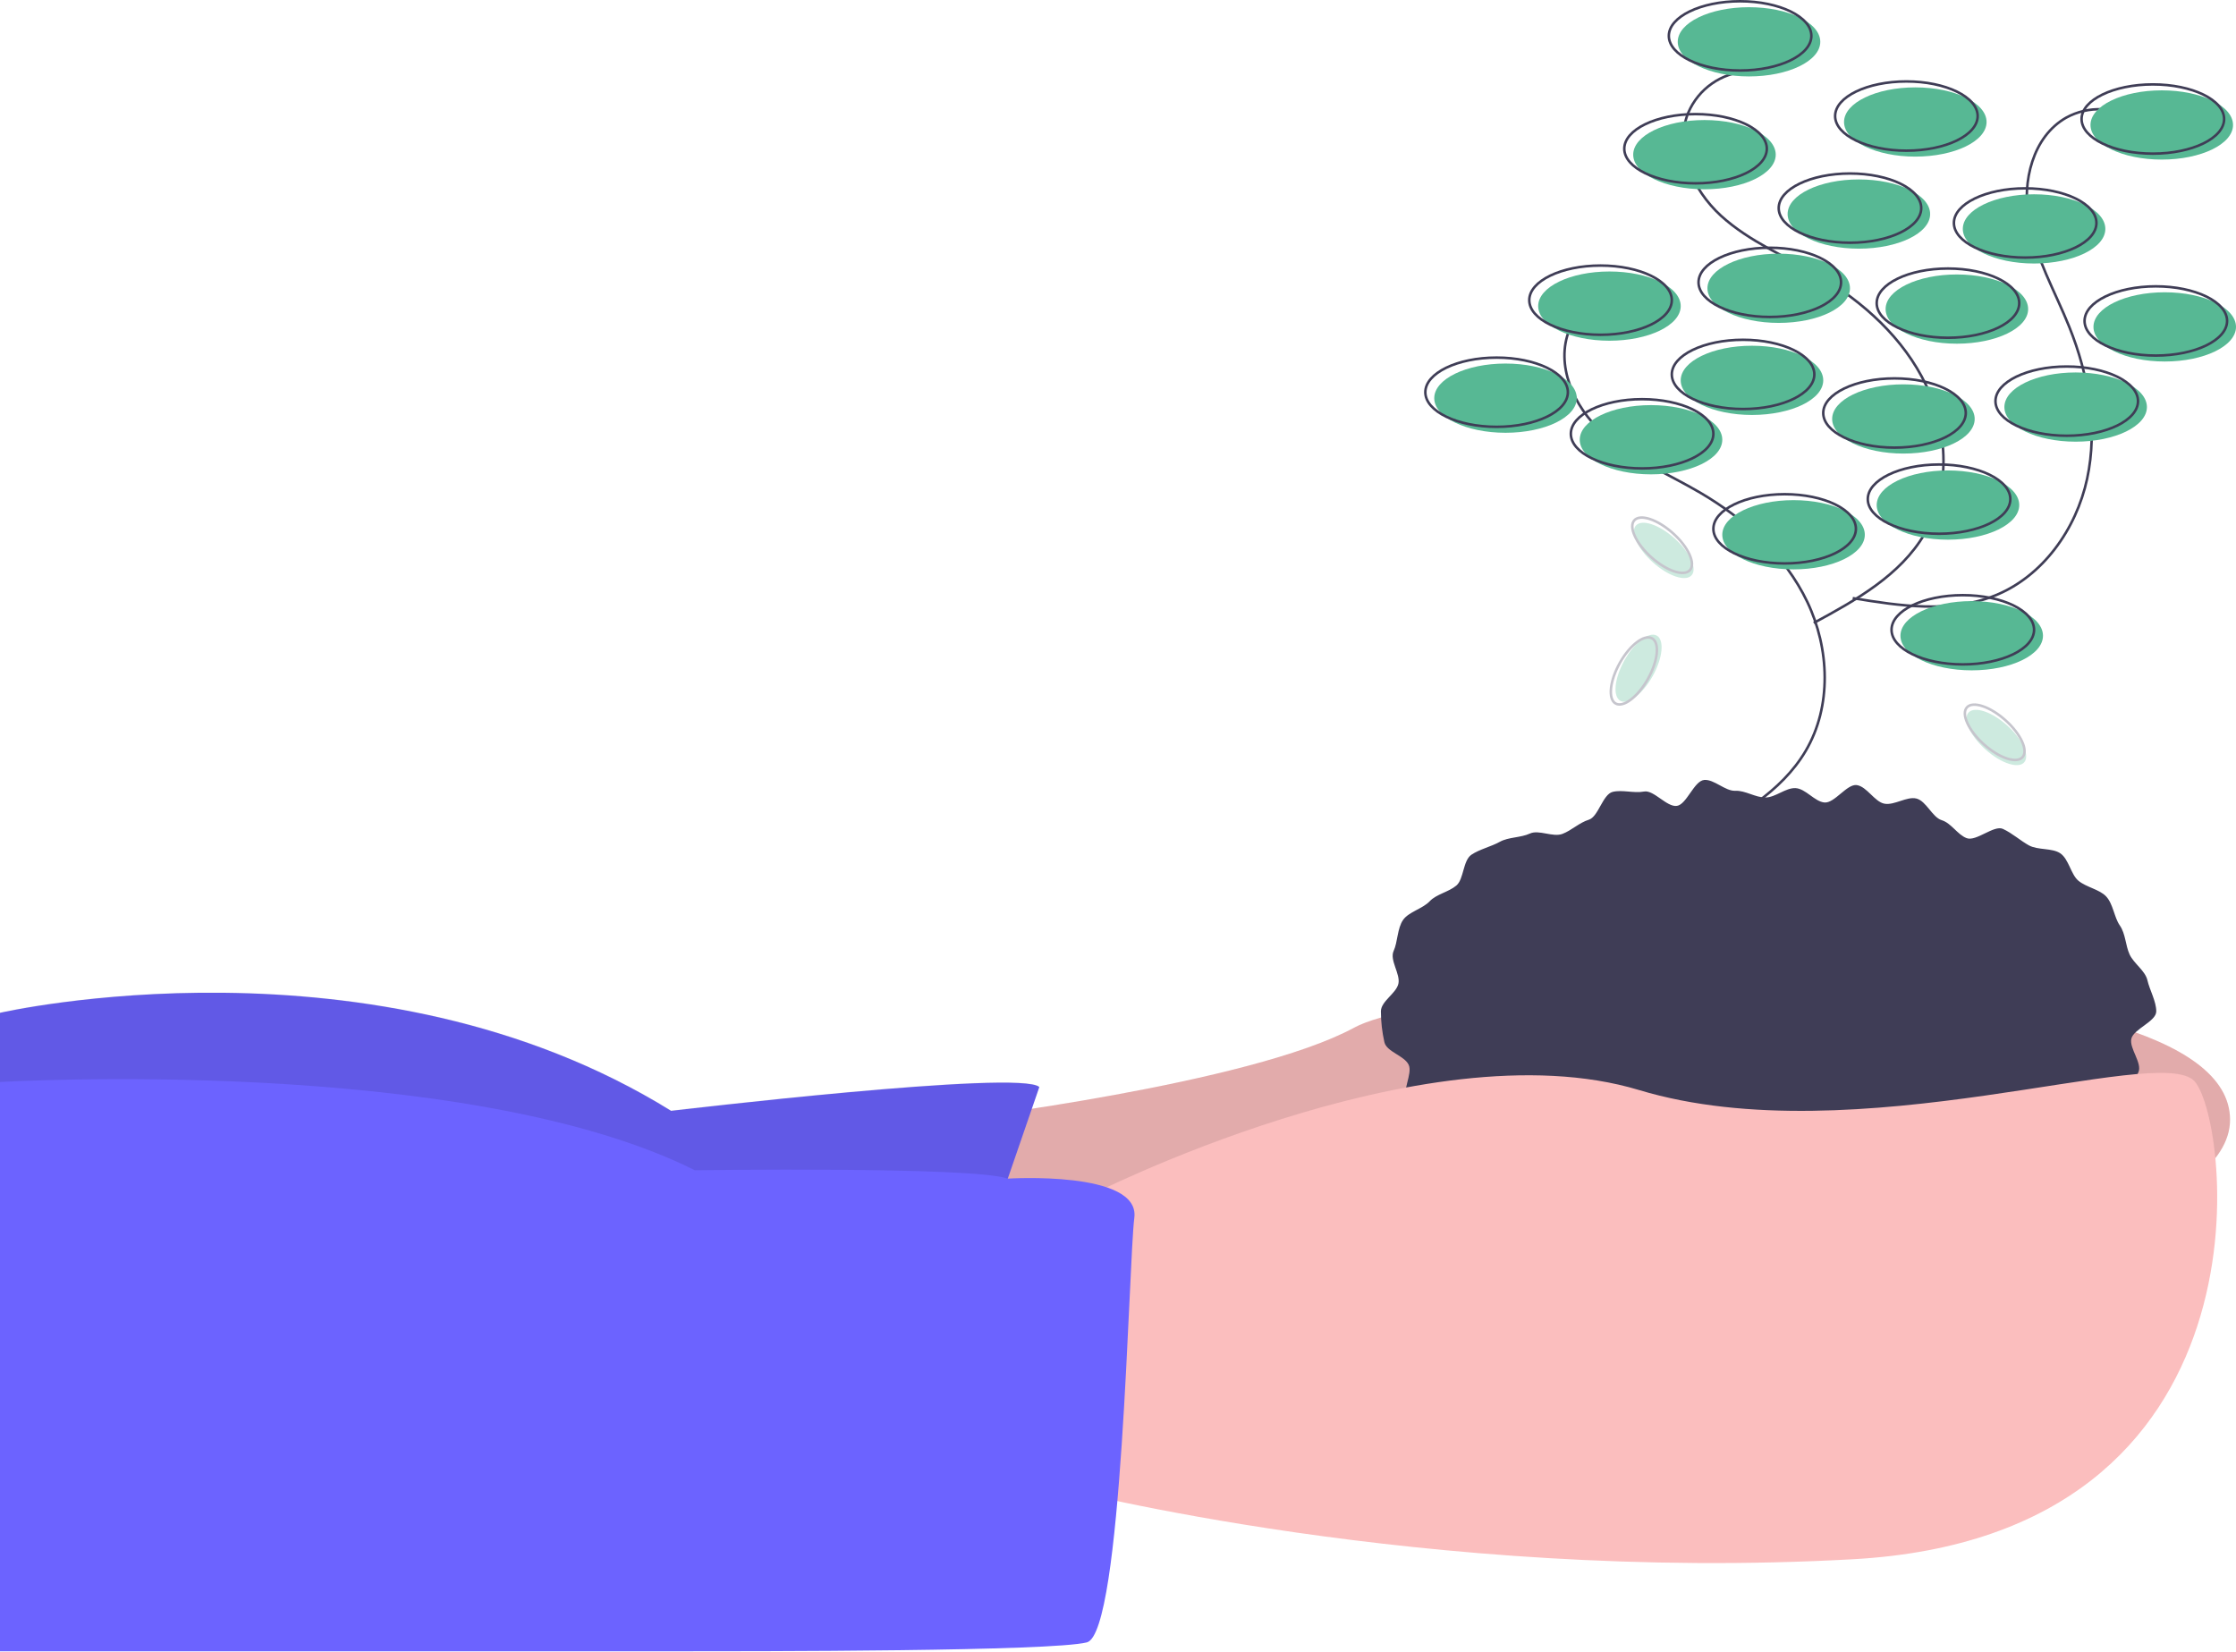
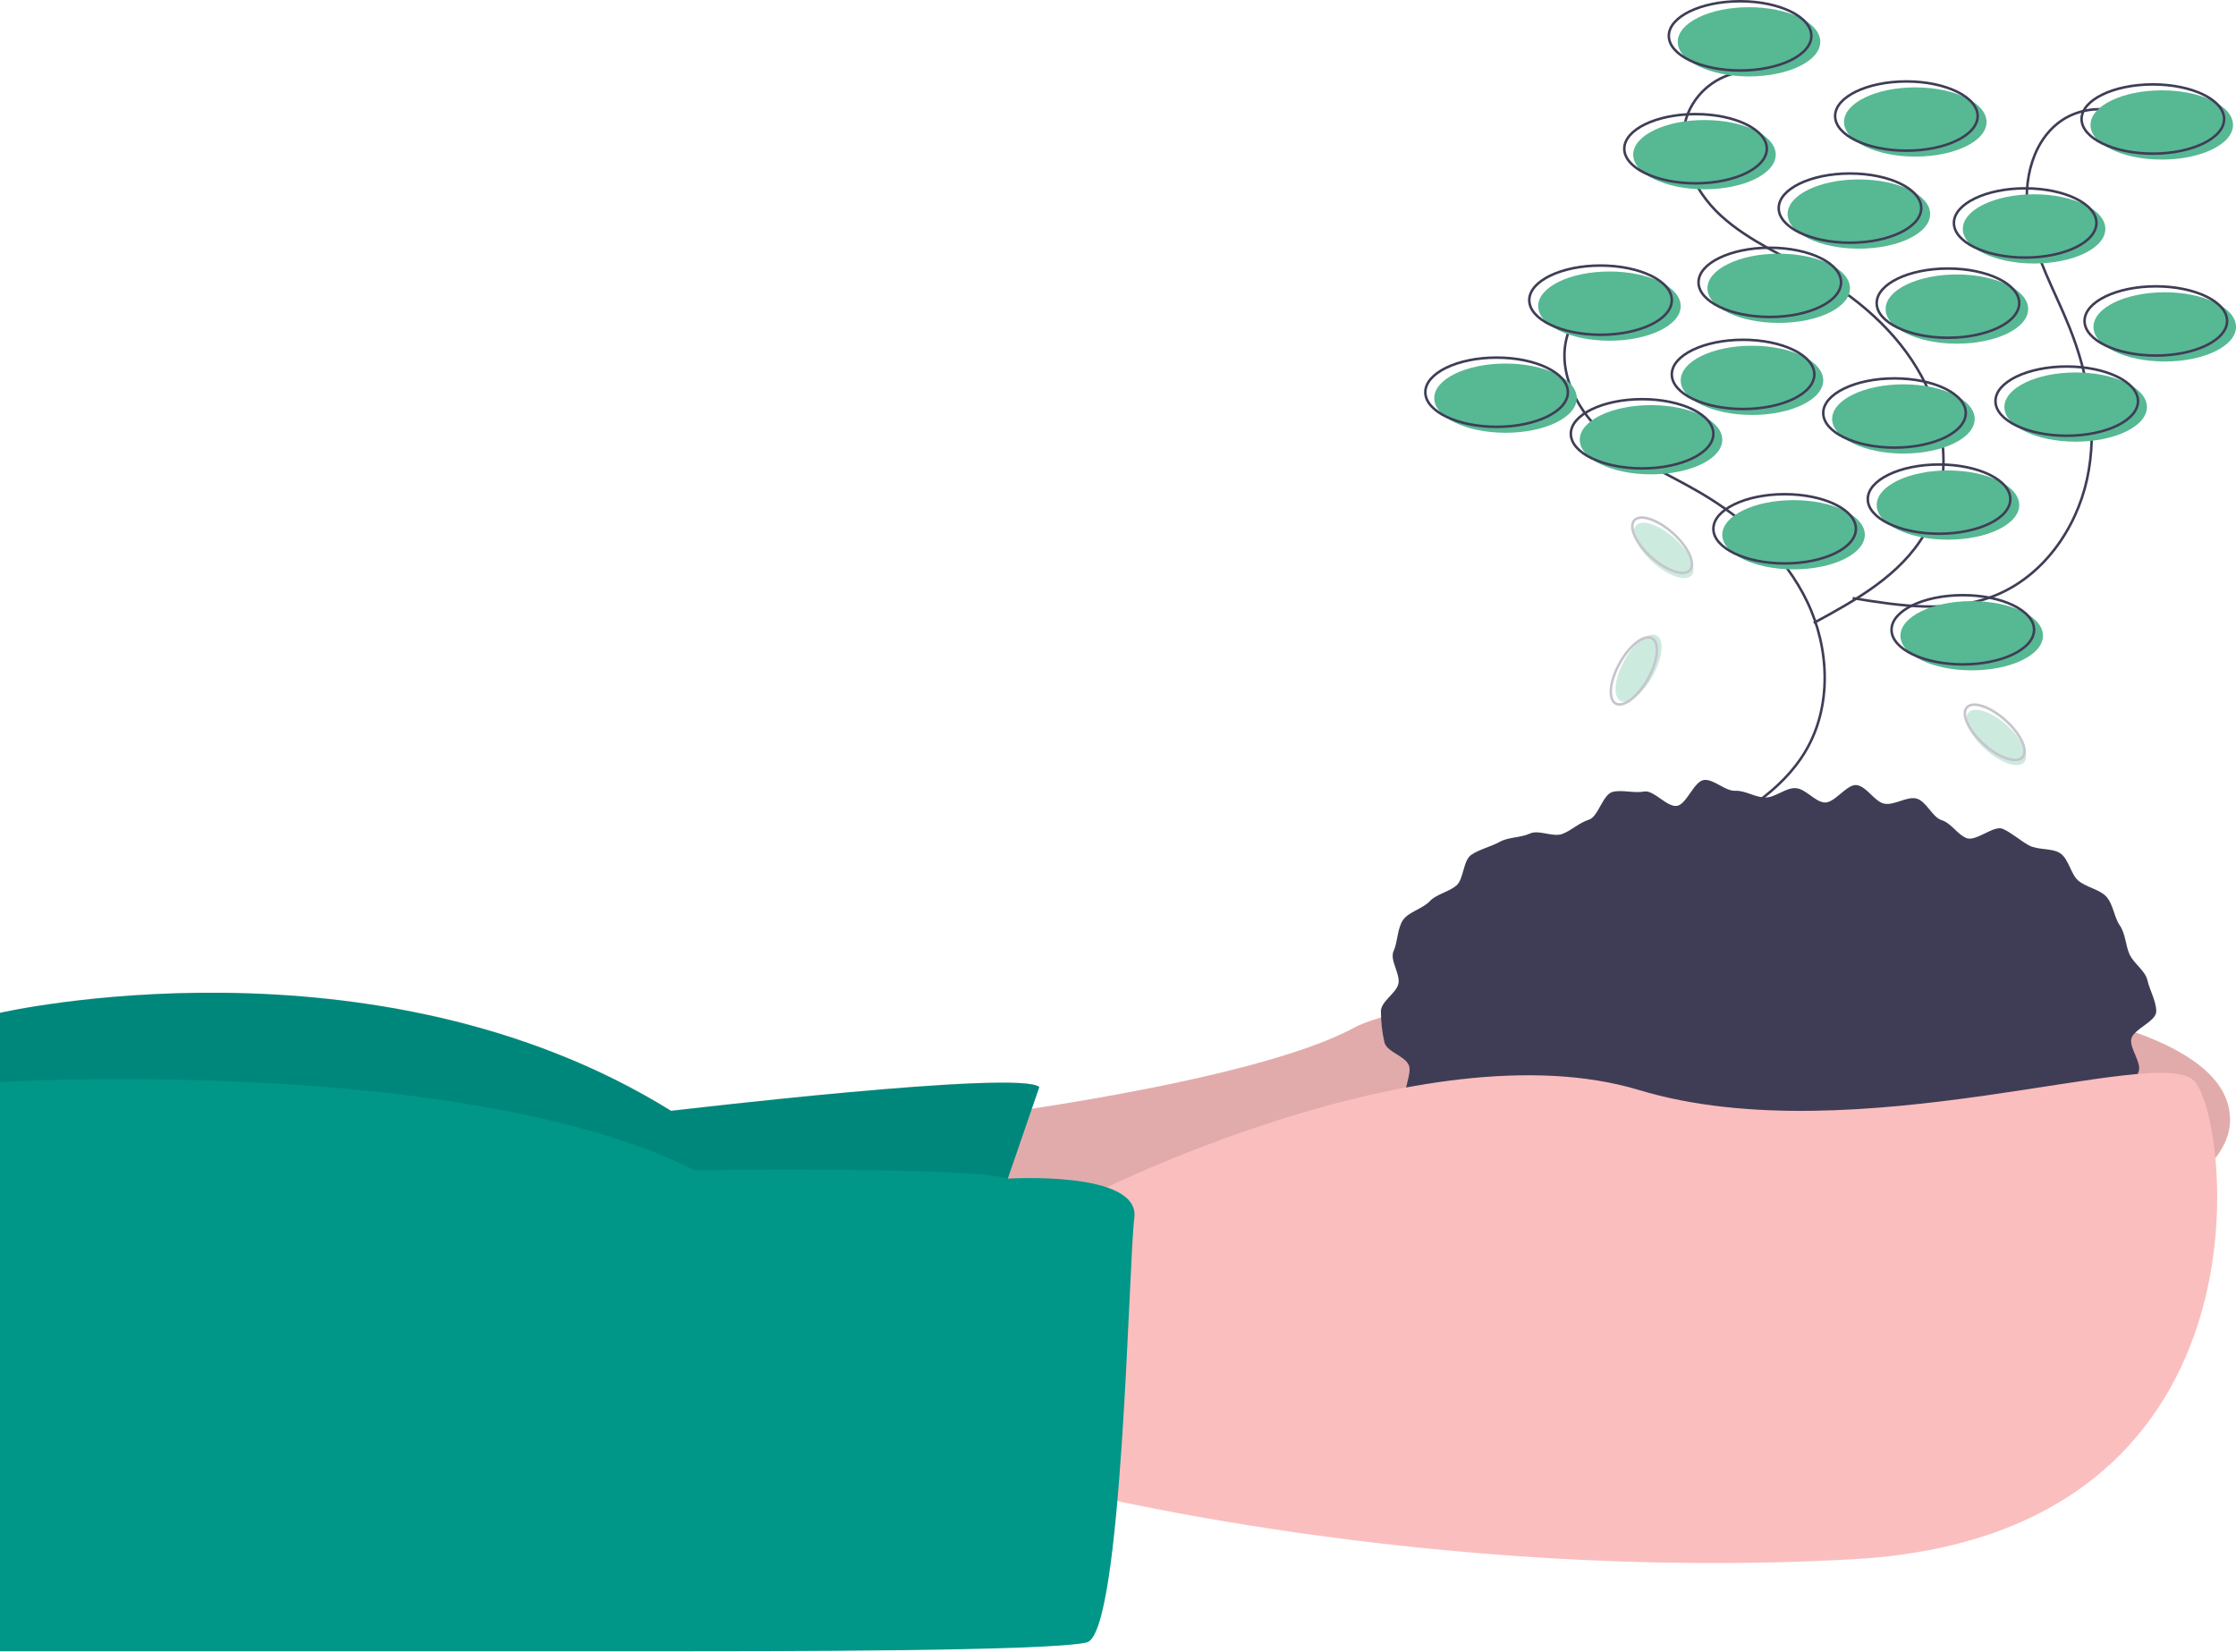
<svg xmlns="http://www.w3.org/2000/svg" id="abc544d7-1a04-40cc-926f-7ea71d989639" data-name="Layer 1" width="886" height="654.301" viewBox="0 0 886 654.301">
  <path d="M534.697,566.284s117.663-14.12,158.845-36.475,347.105-32.946,347.105,36.475S688.835,666.298,688.835,666.298L504.105,655.708Z" transform="translate(-157 -122.5995)" fill="#fbbebe" />
  <path d="M534.697,566.284s117.663-14.12,158.845-36.475,347.105-32.946,347.105,36.475S688.835,666.298,688.835,666.298L504.105,655.708Z" transform="translate(-157 -122.5995)" opacity="0.1" />
-   <path d="M568.819,553.341l-24.709,71.774L157,629.822V523.926s148.255-34.122,265.918,38.829C422.918,562.754,561.76,546.282,568.819,553.341Z" transform="translate(-157 -122.5995)" fill="#6c63ff" />
+   <path d="M568.819,553.341l-24.709,71.774L157,629.822V523.926s148.255-34.122,265.918,38.829C422.918,562.754,561.76,546.282,568.819,553.341Z" transform="translate(-157 -122.5995)" fill="#009688" />
  <path d="M568.819,553.226,544.11,625,157,629.707V523.81s148.255-34.122,265.918,38.829C422.918,562.639,561.76,546.166,568.819,553.226Z" transform="translate(-157 -122.5995)" opacity="0.1" />
  <path d="M1011.404,523.337c0,4.01-8.993,6.987-9.877,10.856-.877,3.837,4.466,9.672,2.775,13.336a72.563,72.563,0,0,1-6.172,10.733c-2.215,3.171-9.057,2.708-11.862,5.682a94.319,94.319,0,0,1-8.712,7.576c-2.977,2.476-7.01,2.995-10.395,5.274-3.219,2.167-2.829,10.116-6.389,12.089-3.402,1.886-8.61.369-12.3,2.064-3.542,1.627-5.41,7.511-9.197,8.95-3.652,1.388-8.173.79-12.034,1.992-3.737,1.163-7.918.974-11.834,1.954-3.803.951-6.707,6.651-10.662,7.419-3.854.749-8.371-1.248-12.356-.681-3.892.554-8.418-4.372-12.421-3.999-3.918.365-7.611,2.645-11.624,2.829-3.935.181-7.825,1.914-11.839,1.914-4.013,0-8.155,3.765-12.089,3.585-4.013-.184-7.646-5.891-11.564-6.256-4.004-.373-8.779,5.589-12.671,5.035-3.985-.567-7.141-6.402-10.995-7.151-3.957-.769-9.067,3.402-12.87,2.451-3.916-.979-6.241-7.768-9.978-8.931-3.861-1.202-8.647.426-12.299-.962-3.788-1.439-8.402-1.208-11.944-2.835-3.69-1.695-6.339-5.706-9.742-7.591-3.56-1.973-5.202-6.867-8.421-9.035-3.385-2.279-8.543-1.988-11.52-4.464-3.143-2.614-9.032-2.75-11.684-5.563-2.805-2.974-3.94-7.969-6.155-11.141-2.333-3.34,2.245-10.403.617-13.933-1.69-3.664-8.756-5.152-9.632-8.989a56.435,56.435,0,0,1-1.384-12.207c0-4.01,6.043-7.075,6.927-10.943.877-3.837-3.571-9.348-1.88-13.012,1.629-3.531,1.421-8.959,3.754-12.3,2.215-3.171,7.742-4.415,10.548-7.389,2.652-2.812,7.4-3.596,10.543-6.21,2.977-2.476,2.598-9.942,5.983-12.221,3.219-2.167,7.712-3.156,11.273-5.129,3.402-1.886,8.217-1.568,11.907-3.263,3.542-1.627,9.091,1.579,12.877.14,3.652-1.388,6.614-4.421,10.476-5.623,3.737-1.163,5.493-10.035,9.409-11.014,3.803-.951,8.481.628,12.437-.141,3.854-.749,9.04,6.251,13.025,5.684,3.892-.554,6.802-9.898,10.806-10.27,3.918-.365,8.337,4.475,12.349,4.29,3.935-.181,7.886,2.655,11.9,2.655,4.013,0,8.012-3.892,11.946-3.711,4.013.184,7.551,5.327,11.469,5.692,4.004.373,8.919-7.45,12.811-6.896,3.985.567,7.064,6.614,10.918,7.363,3.957.769,8.912-2.986,12.716-2.034,3.916.979,6.273,7.407,10.01,8.57,3.861,1.202,6.24,5.736,9.892,7.124,3.788,1.439,10.823-5.294,14.366-3.667,3.69,1.695,6.878,4.628,10.28,6.514,3.56,1.973,9.22.981,12.439,3.148,3.385,2.279,4.218,8.398,7.195,10.874,3.143,2.614,8.327,3.401,10.98,6.213,2.805,2.974,3.195,8.304,5.41,11.476,2.333,3.34,2.26,7.969,3.888,11.499,1.69,3.664,6.202,6.435,7.078,10.271C1008.786,514.895,1011.404,519.328,1011.404,523.337Z" transform="translate(-157 -122.5995)" fill="#3f3d56" />
  <path d="M587.645,596.877S720.604,528.632,806.498,554.518s205.91-18.826,220.029-3.53,34.122,180.024-135.312,189.437-314.159-28.239-314.159-28.239Z" transform="translate(-157 -122.5995)" fill="#fbbebe" />
-   <path d="M556.334,589.609S608.825,586.287,606.471,605.113s-4.707,164.728-18.826,168.258-125.899,3.53-171.788,3.53H157V551.326s183.554-10.928,275.331,34.961C432.331,586.287,542.672,584.694,556.334,589.609Z" transform="translate(-157 -122.5995)" fill="#6c63ff" />
+   <path d="M556.334,589.609S608.825,586.287,606.471,605.113s-4.707,164.728-18.826,168.258-125.899,3.53-171.788,3.53H157V551.326s183.554-10.928,275.331,34.961C432.331,586.287,542.672,584.694,556.334,589.609Z" transform="translate(-157 -122.5995)" fill="#009688" />
  <path d="M802.239,236.779a27.041,27.041,0,0,0-23.309,16.297c-5.828,14.089,1.676,30.638,12.942,40.912s25.737,16.146,38.886,23.865c17.661,10.368,33.53,24.76,42.367,43.234s9.776,41.359-.611,59.008c-9.641,16.381-27.171,26.186-43.891,35.228" transform="translate(-157 -122.5995)" fill="none" stroke="#3f3d56" stroke-miterlimit="10" />
  <path d="M849.304,150.885a27.041,27.041,0,0,0-23.309,16.297c-5.828,14.089,1.676,30.638,12.942,40.912s25.737,16.146,38.886,23.865c17.661,10.368,33.53,24.76,42.367,43.234s9.776,41.359-.611,59.008c-9.641,16.381-27.171,26.186-43.891,35.228" transform="translate(-157 -122.5995)" fill="none" stroke="#3f3d56" stroke-miterlimit="10" />
  <path d="M1004.051,170.64a27.041,27.041,0,0,0-28.408-1.382c-13.233,7.572-17.431,25.252-14.812,40.272s10.467,28.523,16.138,42.675c7.618,19.009,11.356,40.104,7.034,60.122s-17.588,38.688-36.606,46.285c-17.652,7.051-37.515,4.072-56.271.987" transform="translate(-157 -122.5995)" fill="none" stroke="#3f3d56" stroke-miterlimit="10" />
  <ellipse cx="710.683" cy="211.889" rx="28.239" ry="13.716" fill="#57b894" />
  <ellipse cx="707.153" cy="209.536" rx="28.239" ry="13.716" fill="none" stroke="#3f3d56" stroke-miterlimit="10" />
  <ellipse cx="771.867" cy="200.123" rx="28.239" ry="13.716" fill="#57b894" />
  <ellipse cx="768.337" cy="197.77" rx="28.239" ry="13.716" fill="none" stroke="#3f3d56" stroke-miterlimit="10" />
  <ellipse cx="781.28" cy="251.895" rx="28.239" ry="13.716" fill="#57b894" />
  <ellipse cx="777.75" cy="249.541" rx="28.239" ry="13.716" fill="none" stroke="#3f3d56" stroke-miterlimit="10" />
  <ellipse cx="775.397" cy="122.466" rx="28.239" ry="13.716" fill="#57b894" />
  <ellipse cx="771.867" cy="120.113" rx="28.239" ry="13.716" fill="none" stroke="#3f3d56" stroke-miterlimit="10" />
  <ellipse cx="704.799" cy="114.229" rx="28.239" ry="13.716" fill="#57b894" />
  <ellipse cx="701.27" cy="111.876" rx="28.239" ry="13.716" fill="none" stroke="#3f3d56" stroke-miterlimit="10" />
  <ellipse cx="736.568" cy="84.814" rx="28.239" ry="13.716" fill="#57b894" />
  <ellipse cx="733.039" cy="82.46" rx="28.239" ry="13.716" fill="none" stroke="#3f3d56" stroke-miterlimit="10" />
  <ellipse cx="805.989" cy="90.697" rx="28.239" ry="13.716" fill="#57b894" />
  <ellipse cx="802.46" cy="88.344" rx="28.239" ry="13.716" fill="none" stroke="#3f3d56" stroke-miterlimit="10" />
  <ellipse cx="857.761" cy="129.526" rx="28.239" ry="13.716" fill="#57b894" />
  <ellipse cx="854.231" cy="127.172" rx="28.239" ry="13.716" fill="none" stroke="#3f3d56" stroke-miterlimit="10" />
  <ellipse cx="675.384" cy="61.281" rx="28.239" ry="13.716" fill="#57b894" />
  <ellipse cx="671.854" cy="58.928" rx="28.239" ry="13.716" fill="none" stroke="#3f3d56" stroke-miterlimit="10" />
  <ellipse cx="693.033" cy="16.569" rx="28.239" ry="13.716" fill="#57b894" />
  <ellipse cx="689.503" cy="14.216" rx="28.239" ry="13.716" fill="none" stroke="#3f3d56" stroke-miterlimit="10" />
  <ellipse cx="856.584" cy="49.515" rx="28.239" ry="13.716" fill="#57b894" />
  <ellipse cx="853.054" cy="47.162" rx="28.239" ry="13.716" fill="none" stroke="#3f3d56" stroke-miterlimit="10" />
  <ellipse cx="596.55" cy="157.765" rx="28.239" ry="13.716" fill="#57b894" />
  <ellipse cx="593.02" cy="155.411" rx="28.239" ry="13.716" fill="none" stroke="#3f3d56" stroke-miterlimit="10" />
  <ellipse cx="694.21" cy="150.705" rx="28.239" ry="13.716" fill="#57b894" />
  <ellipse cx="690.68" cy="148.352" rx="28.239" ry="13.716" fill="none" stroke="#3f3d56" stroke-miterlimit="10" />
  <ellipse cx="822.462" cy="161.294" rx="28.239" ry="13.716" fill="#57b894" />
  <ellipse cx="818.932" cy="158.941" rx="28.239" ry="13.716" fill="none" stroke="#3f3d56" stroke-miterlimit="10" />
  <ellipse cx="754.218" cy="166.001" rx="28.239" ry="13.716" fill="#57b894" />
  <ellipse cx="750.688" cy="163.648" rx="28.239" ry="13.716" fill="none" stroke="#3f3d56" stroke-miterlimit="10" />
  <ellipse cx="758.924" cy="48.338" rx="28.239" ry="13.716" fill="#57b894" />
  <ellipse cx="755.394" cy="45.985" rx="28.239" ry="13.716" fill="none" stroke="#3f3d56" stroke-miterlimit="10" />
  <ellipse cx="637.732" cy="121.289" rx="28.239" ry="13.716" fill="#57b894" />
  <ellipse cx="634.202" cy="118.936" rx="28.239" ry="13.716" fill="none" stroke="#3f3d56" stroke-miterlimit="10" />
  <ellipse cx="654.205" cy="174.237" rx="28.239" ry="13.716" fill="#57b894" />
  <ellipse cx="650.675" cy="171.884" rx="28.239" ry="13.716" fill="none" stroke="#3f3d56" stroke-miterlimit="10" />
  <g opacity="0.3">
    <ellipse cx="806.269" cy="387.365" rx="14.794" ry="6.407" transform="translate(-82.2221 779.5881) rotate(-60.79941)" fill="#57b894" />
    <ellipse cx="804.407" cy="388.443" rx="14.794" ry="6.407" transform="translate(-84.11655 778.515) rotate(-60.79941)" fill="none" stroke="#3f3d56" stroke-miterlimit="10" />
  </g>
  <g opacity="0.3">
    <ellipse cx="948.032" cy="414.816" rx="6.407" ry="14.794" transform="translate(-150.3063 722.0064) rotate(-48.17218)" fill="#57b894" />
    <ellipse cx="947.387" cy="412.764" rx="6.407" ry="14.794" transform="translate(-148.9918 720.8422) rotate(-48.17218)" fill="none" stroke="#3f3d56" stroke-miterlimit="10" />
  </g>
  <g opacity="0.3">
    <ellipse cx="816.25" cy="340.689" rx="6.407" ry="14.794" transform="translate(-138.9674 599.1163) rotate(-48.17218)" fill="#57b894" />
    <ellipse cx="815.605" cy="338.636" rx="6.407" ry="14.794" transform="translate(-137.6529 597.9521) rotate(-48.17218)" fill="none" stroke="#3f3d56" stroke-miterlimit="10" />
  </g>
</svg>
